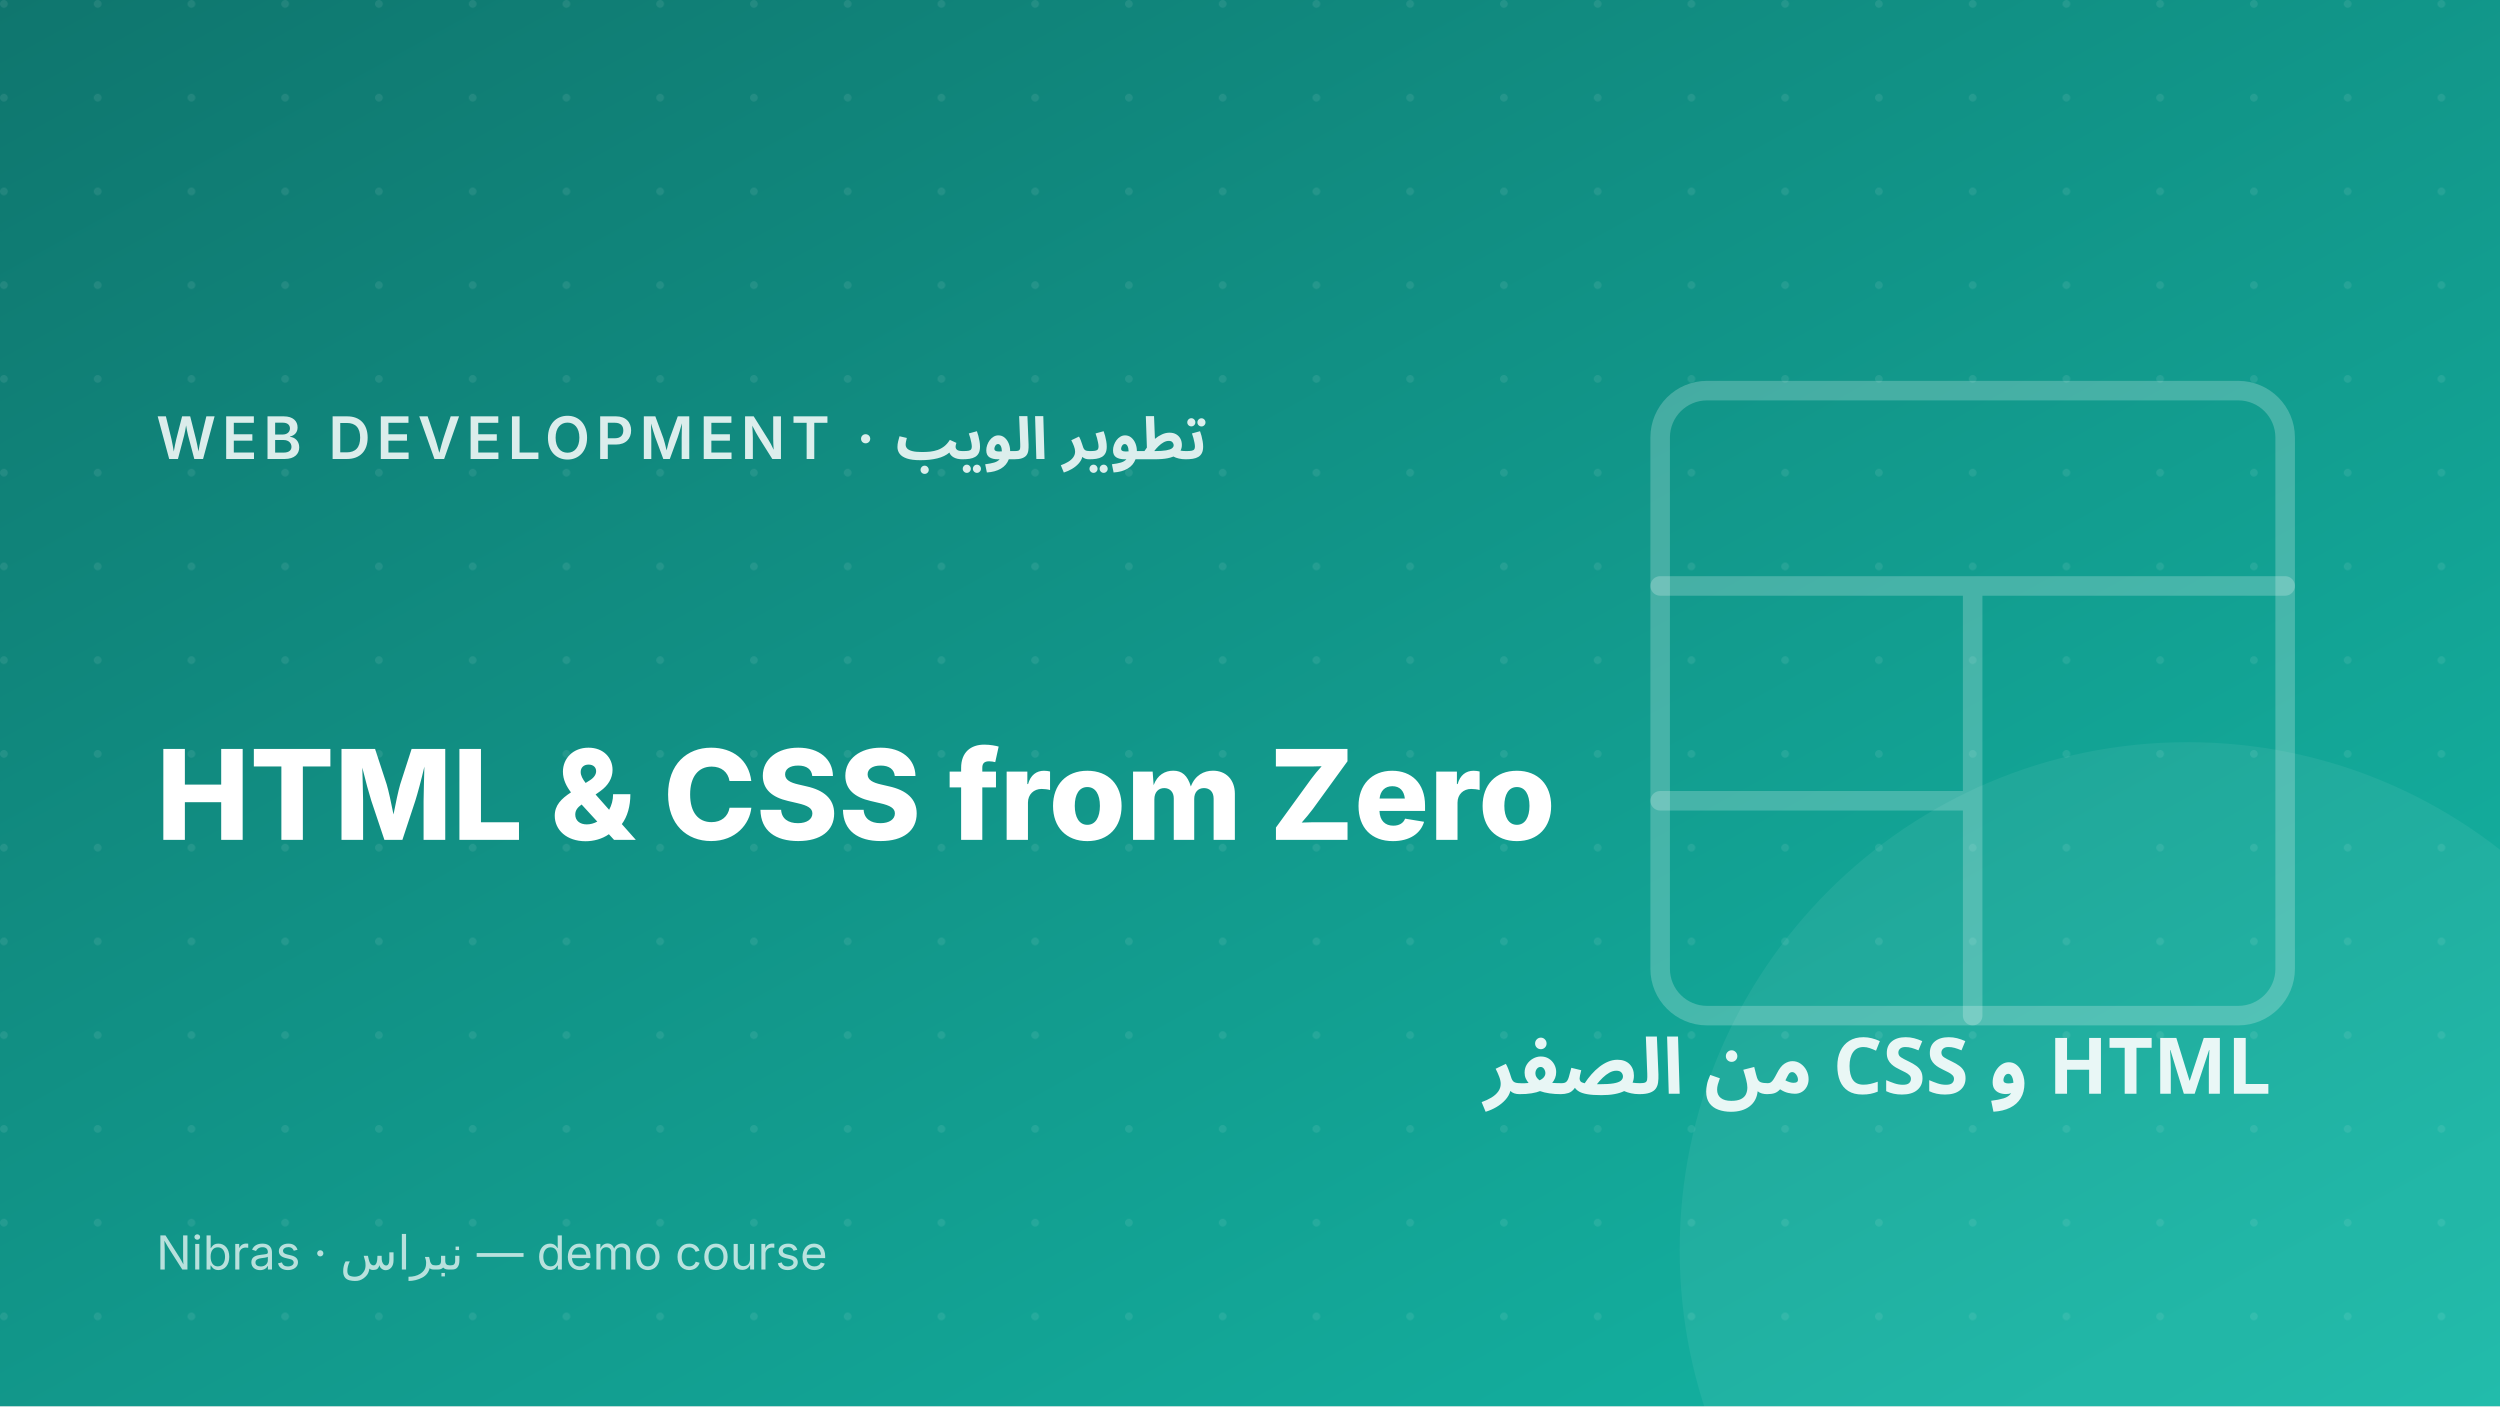
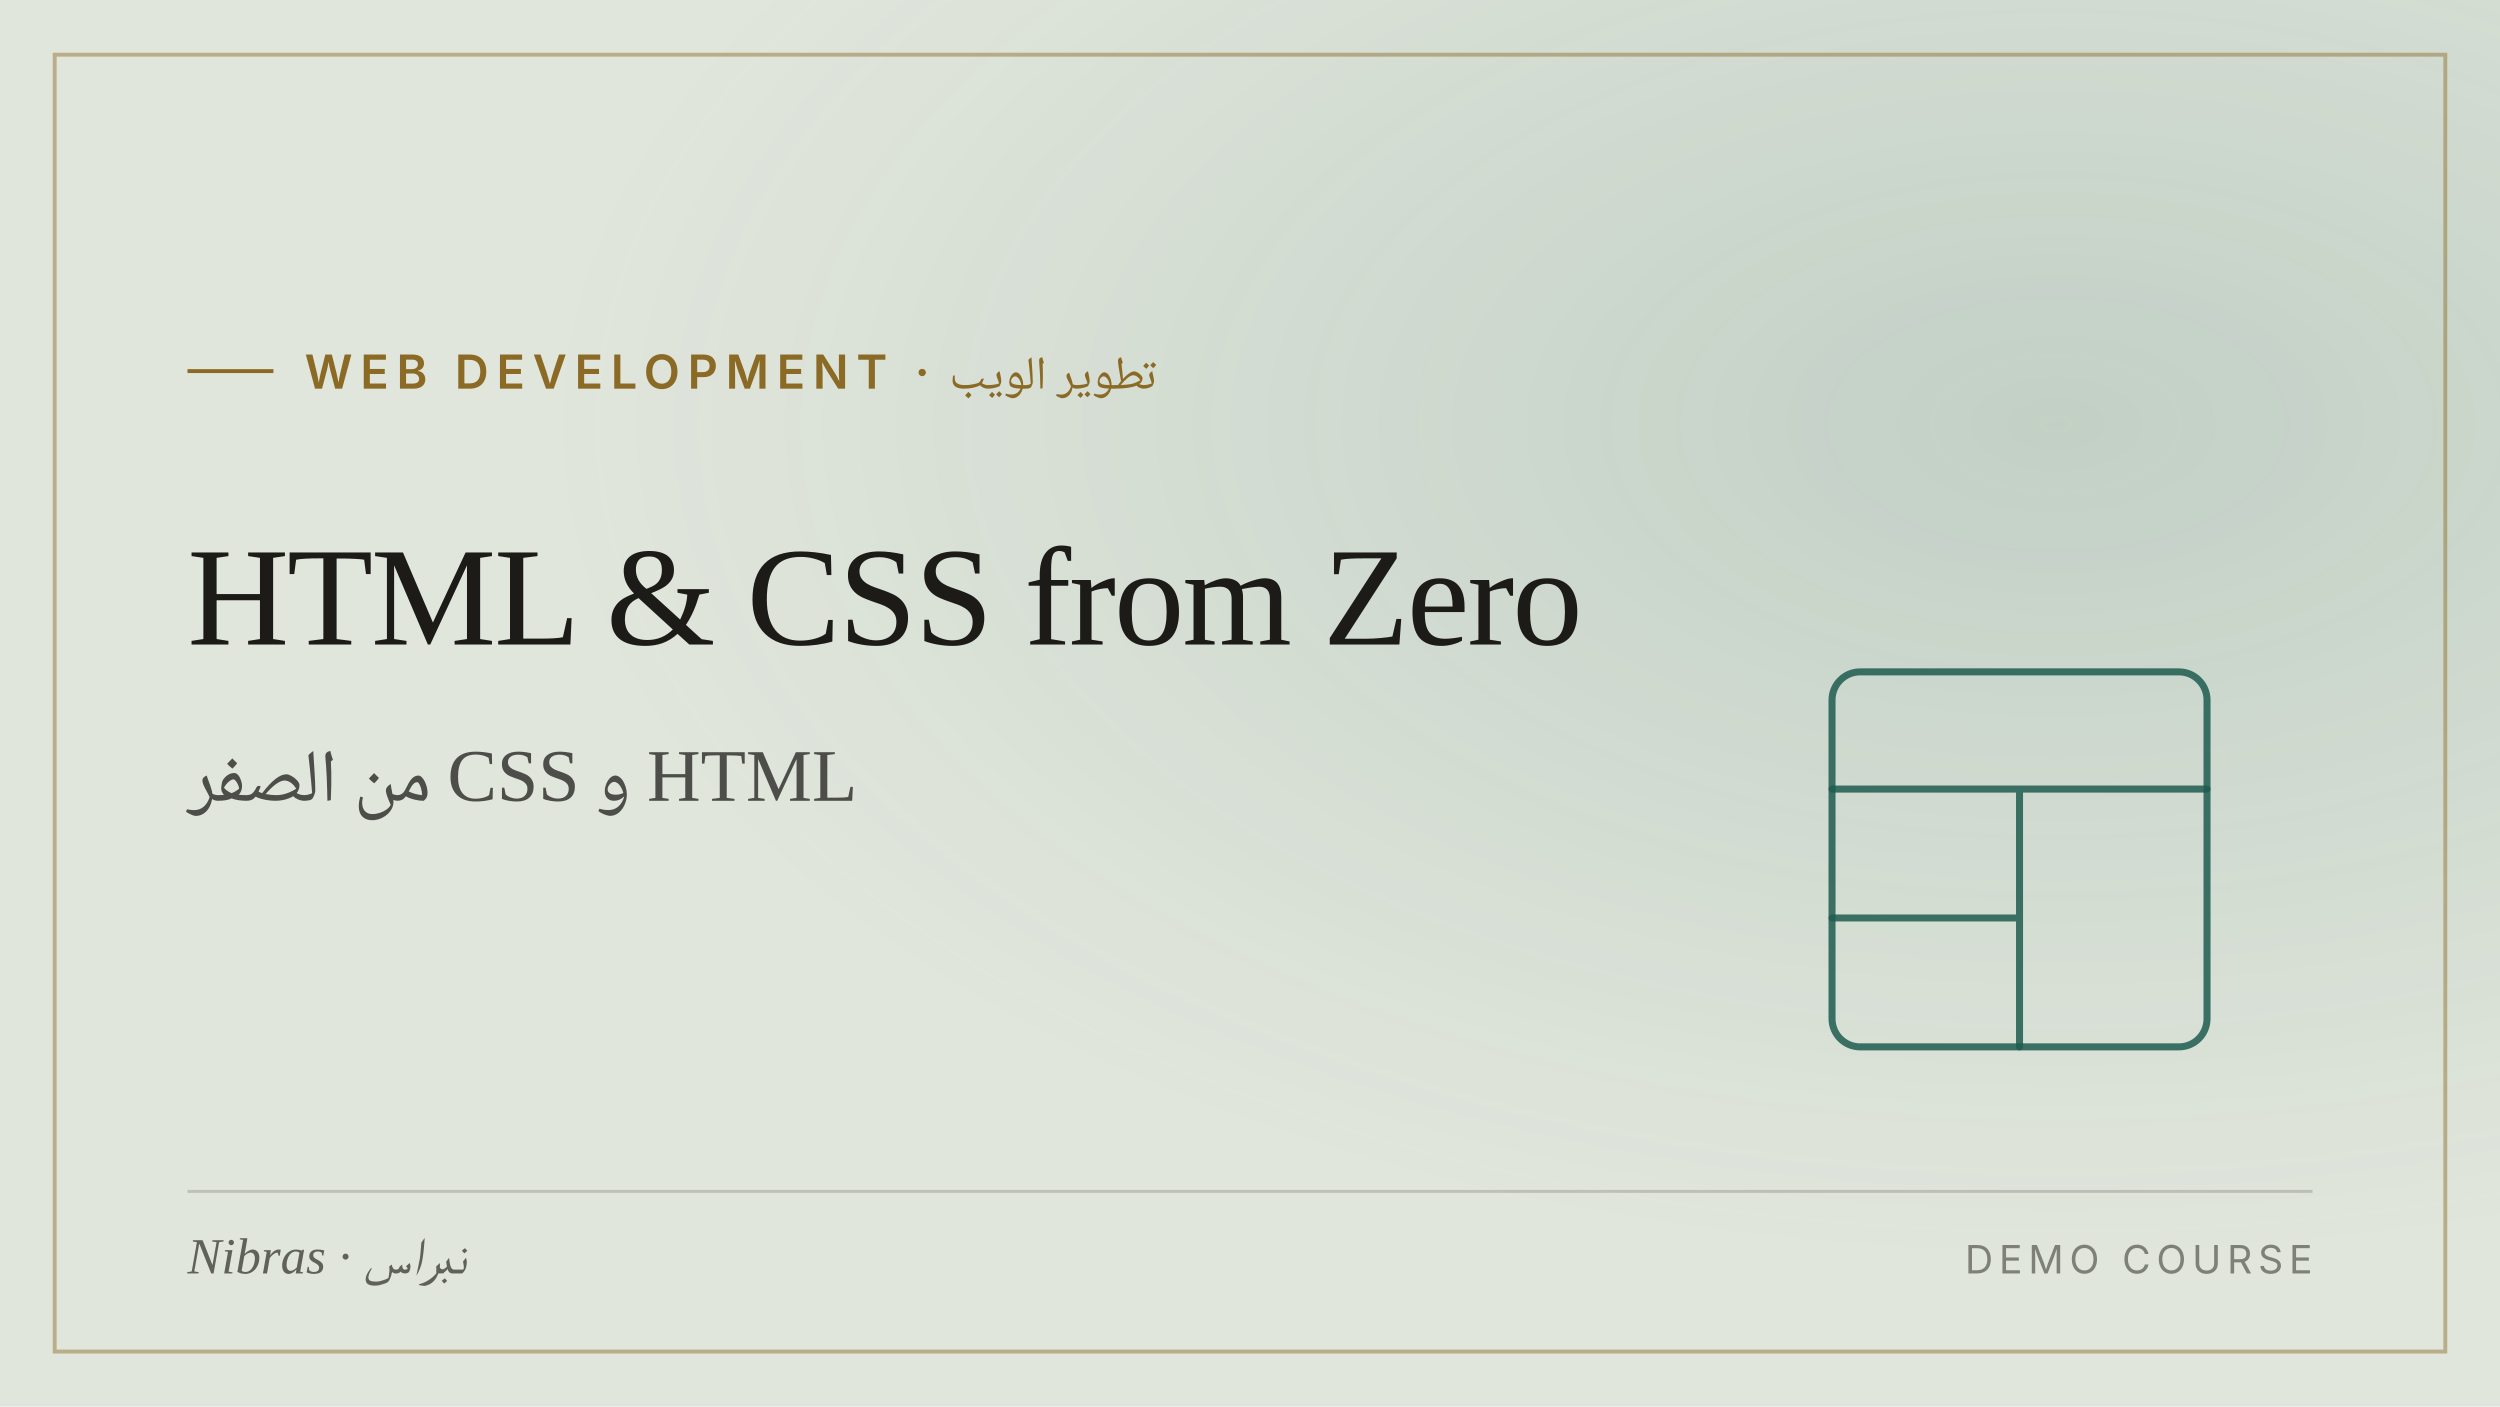
- <svg xmlns="http://www.w3.org/2000/svg" width="1280" height="720" viewBox="0 0 1280 720">
+ <svg xmlns="http://www.w3.org/2000/svg" width="1280" height="720" viewBox="0 0 1280 720" data-paper-ink="1">
  <defs>
-     <linearGradient id="g" x1="0" y1="0" x2="1" y2="1">
-       <stop offset="0" stop-color="#0f766e" />
-       <stop offset="1" stop-color="#14b8a6" />
-     </linearGradient>
-     <pattern id="p" width="48" height="48" patternUnits="userSpaceOnUse">
-       <circle cx="2" cy="2" r="2" fill="#fff" fill-opacity="0.08" />
-     </pattern>
+     <radialGradient id="lamp" cx="0.82" cy="0.3" r="0.6">
+       <stop offset="0" stop-color="#1f5c4f" stop-opacity="0.16" />
+       <stop offset="1" stop-color="#1f5c4f" stop-opacity="0" />
+     </radialGradient>
  </defs>
-   <rect width="1280" height="720" fill="url(#g)" />
-   <rect width="1280" height="720" fill="url(#p)" />
-   <circle cx="1120" cy="640" r="260" fill="#fff" fill-opacity="0.06" />
-   <g fill="none" stroke="#fff" stroke-opacity="0.22" stroke-width="10" stroke-linecap="round" stroke-linejoin="round">
-     <rect x="850" y="200" width="320" height="320" rx="24" />
-     <path d="M850 300h320M1010 300v220M850 410h160" />
+   <rect width="1280" height="720" fill="#e1e6dc" />
+   <rect width="1280" height="720" fill="url(#lamp)" />
+   <rect x="28" y="28" width="1224" height="664" fill="none" stroke="#8a6a24" stroke-opacity="0.45" stroke-width="2" />
+   <g transform="translate(1184 560) scale(0.6) translate(-1260 -560)">
+     <g fill="none" stroke="#1f5c4f" stroke-opacity="0.85" stroke-width="6" stroke-linecap="round" stroke-linejoin="round">
+       <rect x="850" y="200" width="320" height="320" rx="24" />
+       <path d="M850 300h320M1010 300v220M850 410h160" />
+     </g>
  </g>
-   <text x="80" y="235" font-family="Inter, Segoe UI, Arial, sans-serif" font-size="30" font-weight="600" letter-spacing="3" fill="#fff" fill-opacity="0.85">WEB DEVELOPMENT · <tspan font-family="Noto Sans Arabic, Segoe UI, Tahoma, sans-serif" letter-spacing="0">تطوير الويب</tspan>
+   <line x1="96" y1="190" x2="140" y2="190" stroke="#8a6a24" stroke-width="2" />
+   <text x="156" y="199" font-family="Inter, 'Segoe UI', Arial, sans-serif" font-size="24" font-weight="600" letter-spacing="4" fill="#8a6a24">WEB DEVELOPMENT · <tspan font-family="'Noto Naskh Arabic', 'Traditional Arabic', 'Times New Roman', serif" letter-spacing="0" font-weight="500">تطوير الويب</tspan>
  </text>
-   <text x="80" y="430" font-family="Inter, Segoe UI, Arial, sans-serif" font-size="64" font-weight="800" fill="#fff">
-     <tspan x="80" dy="0">HTML &amp; CSS from Zero</tspan>
+   <text x="96" y="330" font-family="Newsreader, Georgia, 'Times New Roman', serif" font-size="72" font-weight="500" letter-spacing="-1" fill="#1c1b18">
+     <tspan x="96" dy="0">HTML &amp; CSS from Zero</tspan>
  </text>
-   <text x="80" y="560" direction="rtl" unicode-bidi="plaintext" font-family="Noto Sans Arabic, Segoe UI, Tahoma, sans-serif" font-size="40" font-weight="600" fill="#fff" fill-opacity="0.9" text-anchor="end" transform="translate(0 0)">
-     <tspan x="760">HTML و CSS من الصفر</tspan>
+   <text x="96" y="410" direction="rtl" unicode-bidi="plaintext" text-anchor="end" font-family="'Noto Naskh Arabic', 'Traditional Arabic', 'Times New Roman', serif" font-size="38" fill="#1c1b18" fill-opacity="0.75">
+     <tspan x="96">HTML و CSS من الصفر</tspan>
  </text>
-   <text x="80" y="650" font-family="Inter, Segoe UI, Arial, sans-serif" font-size="24" fill="#fff" fill-opacity="0.7">Nibras · نبراس — demo course</text>
+   <line x1="96" y1="610" x2="1184" y2="610" stroke="#1c1b18" stroke-opacity="0.18" stroke-width="1.5" />
+   <text x="96" y="652" font-family="Newsreader, Georgia, 'Times New Roman', serif" font-size="26" font-style="italic" fill="#1c1b18" fill-opacity="0.65">Nibras · نبراس</text>
+   <text x="1184" y="652" text-anchor="end" font-family="Inter, 'Segoe UI', Arial, sans-serif" font-size="20" letter-spacing="3" fill="#1c1b18" fill-opacity="0.5">DEMO COURSE</text>
</svg>
